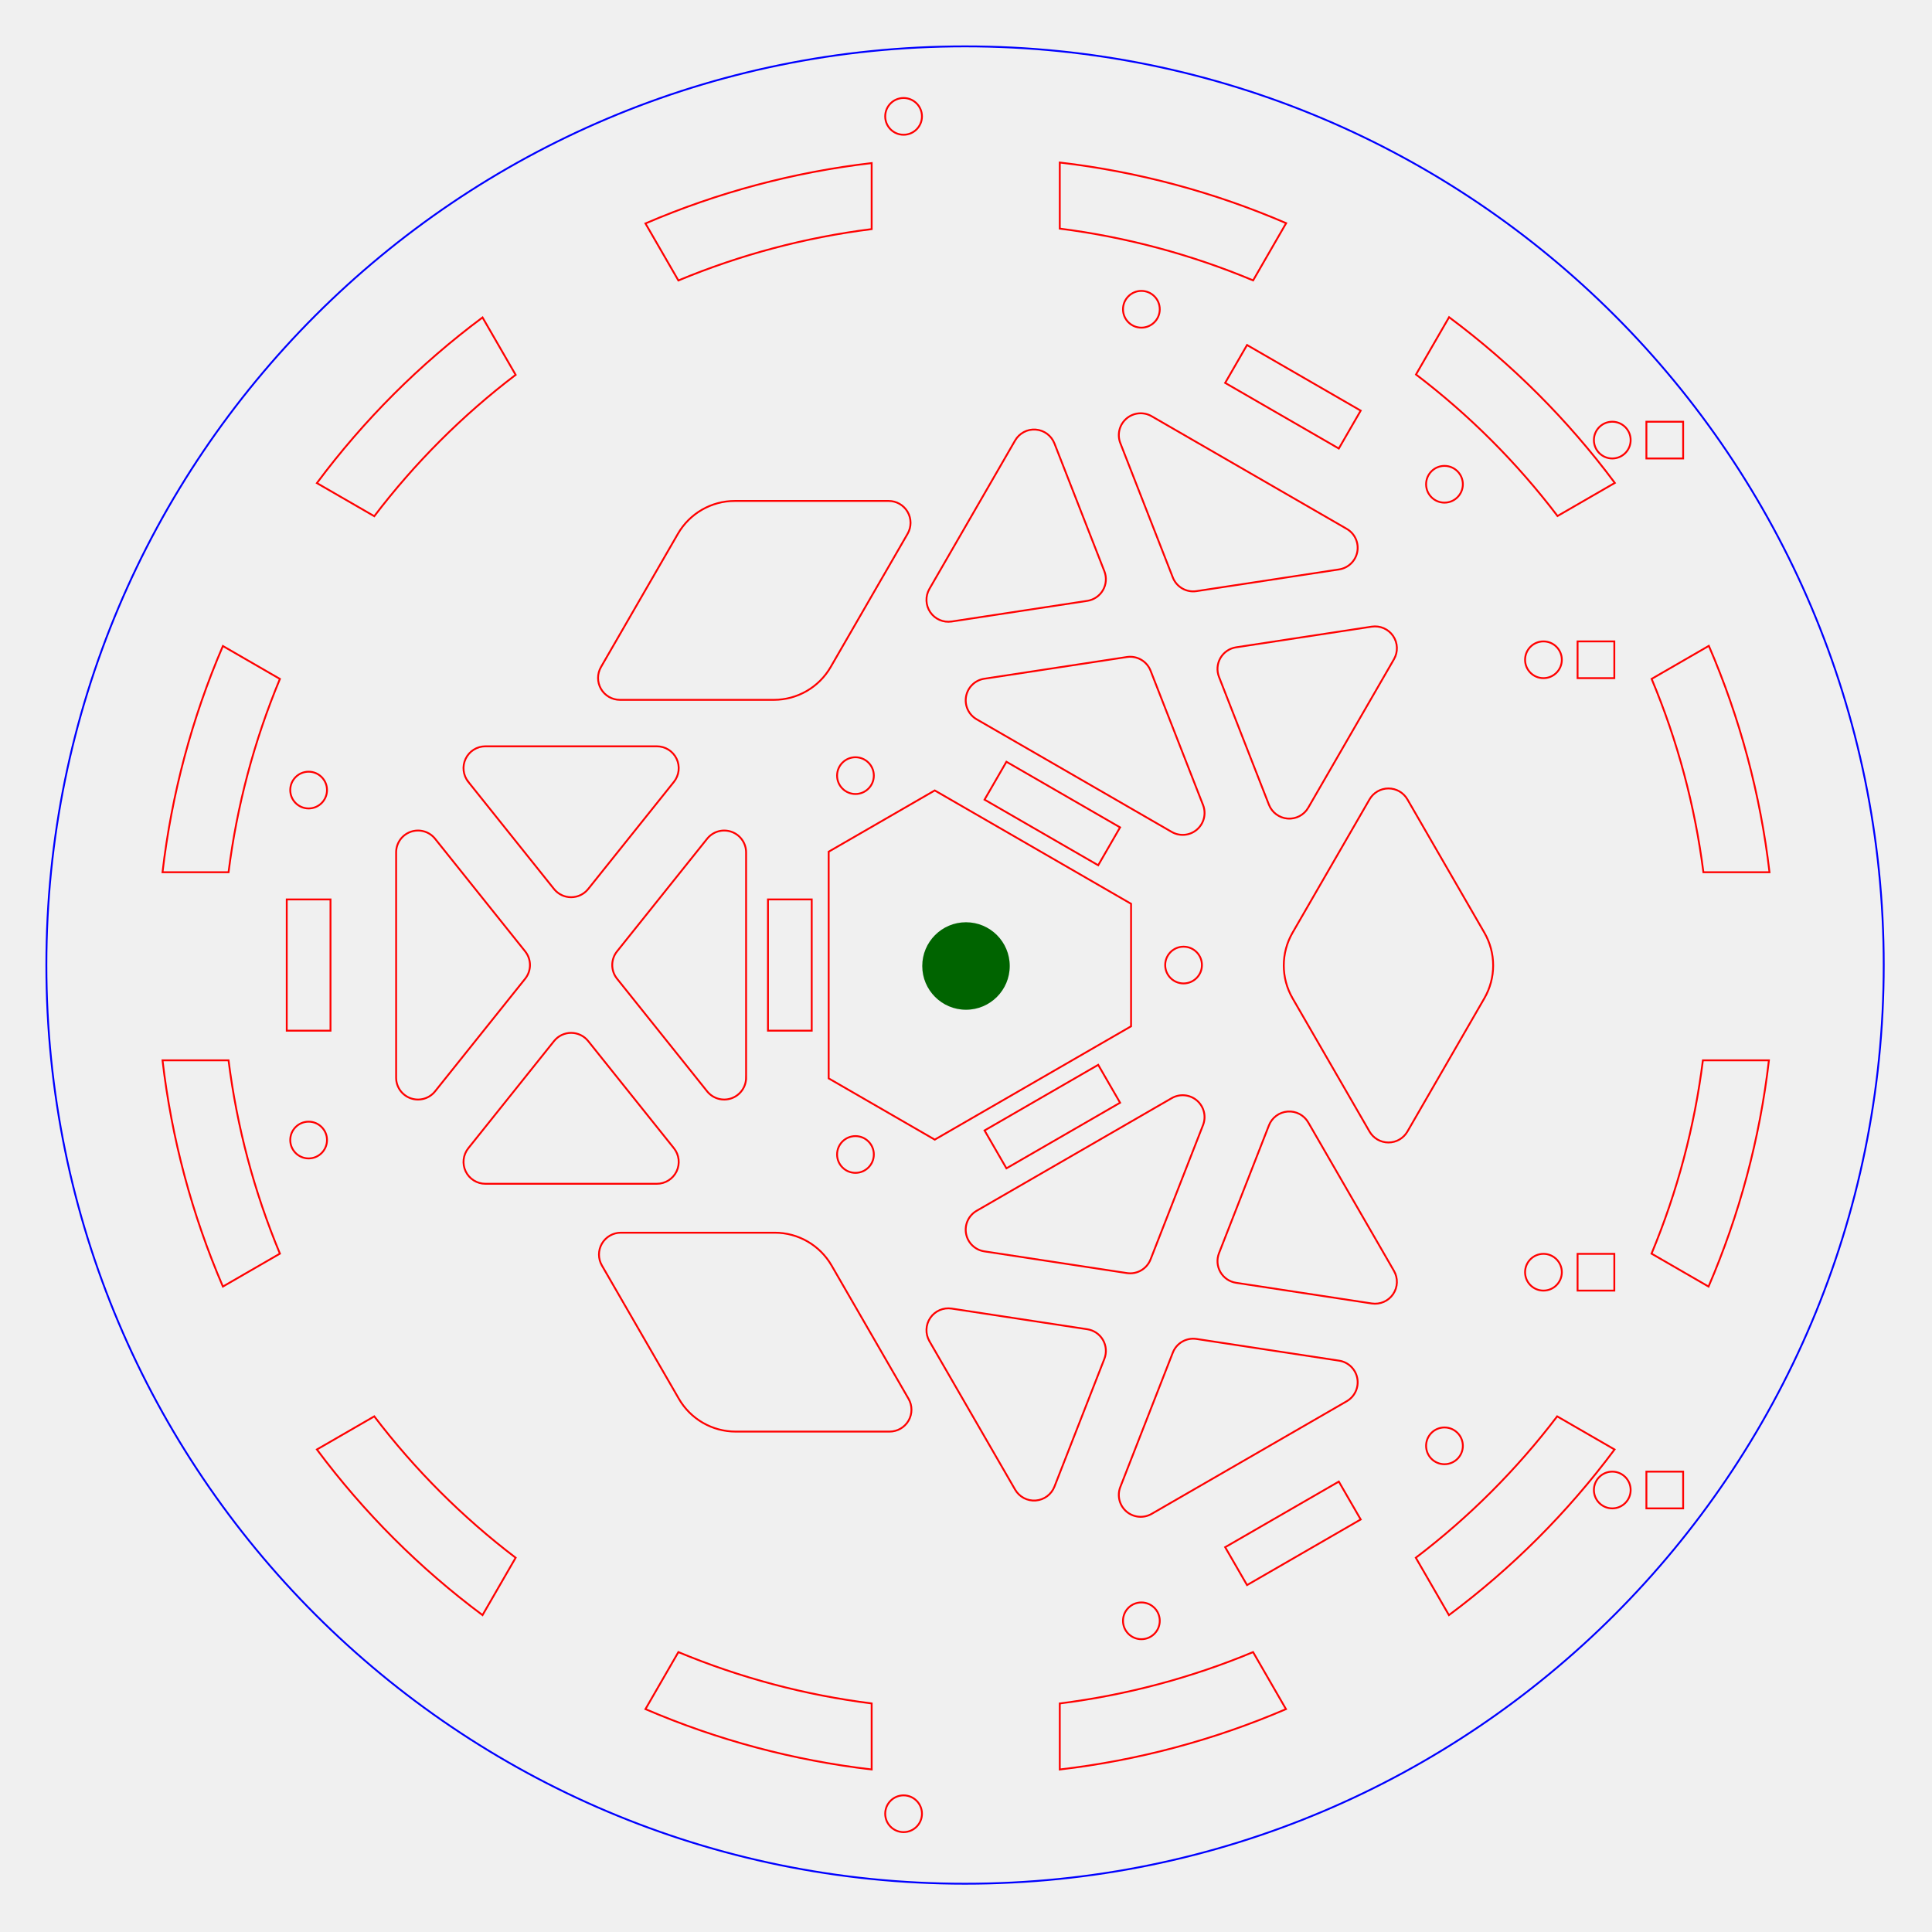
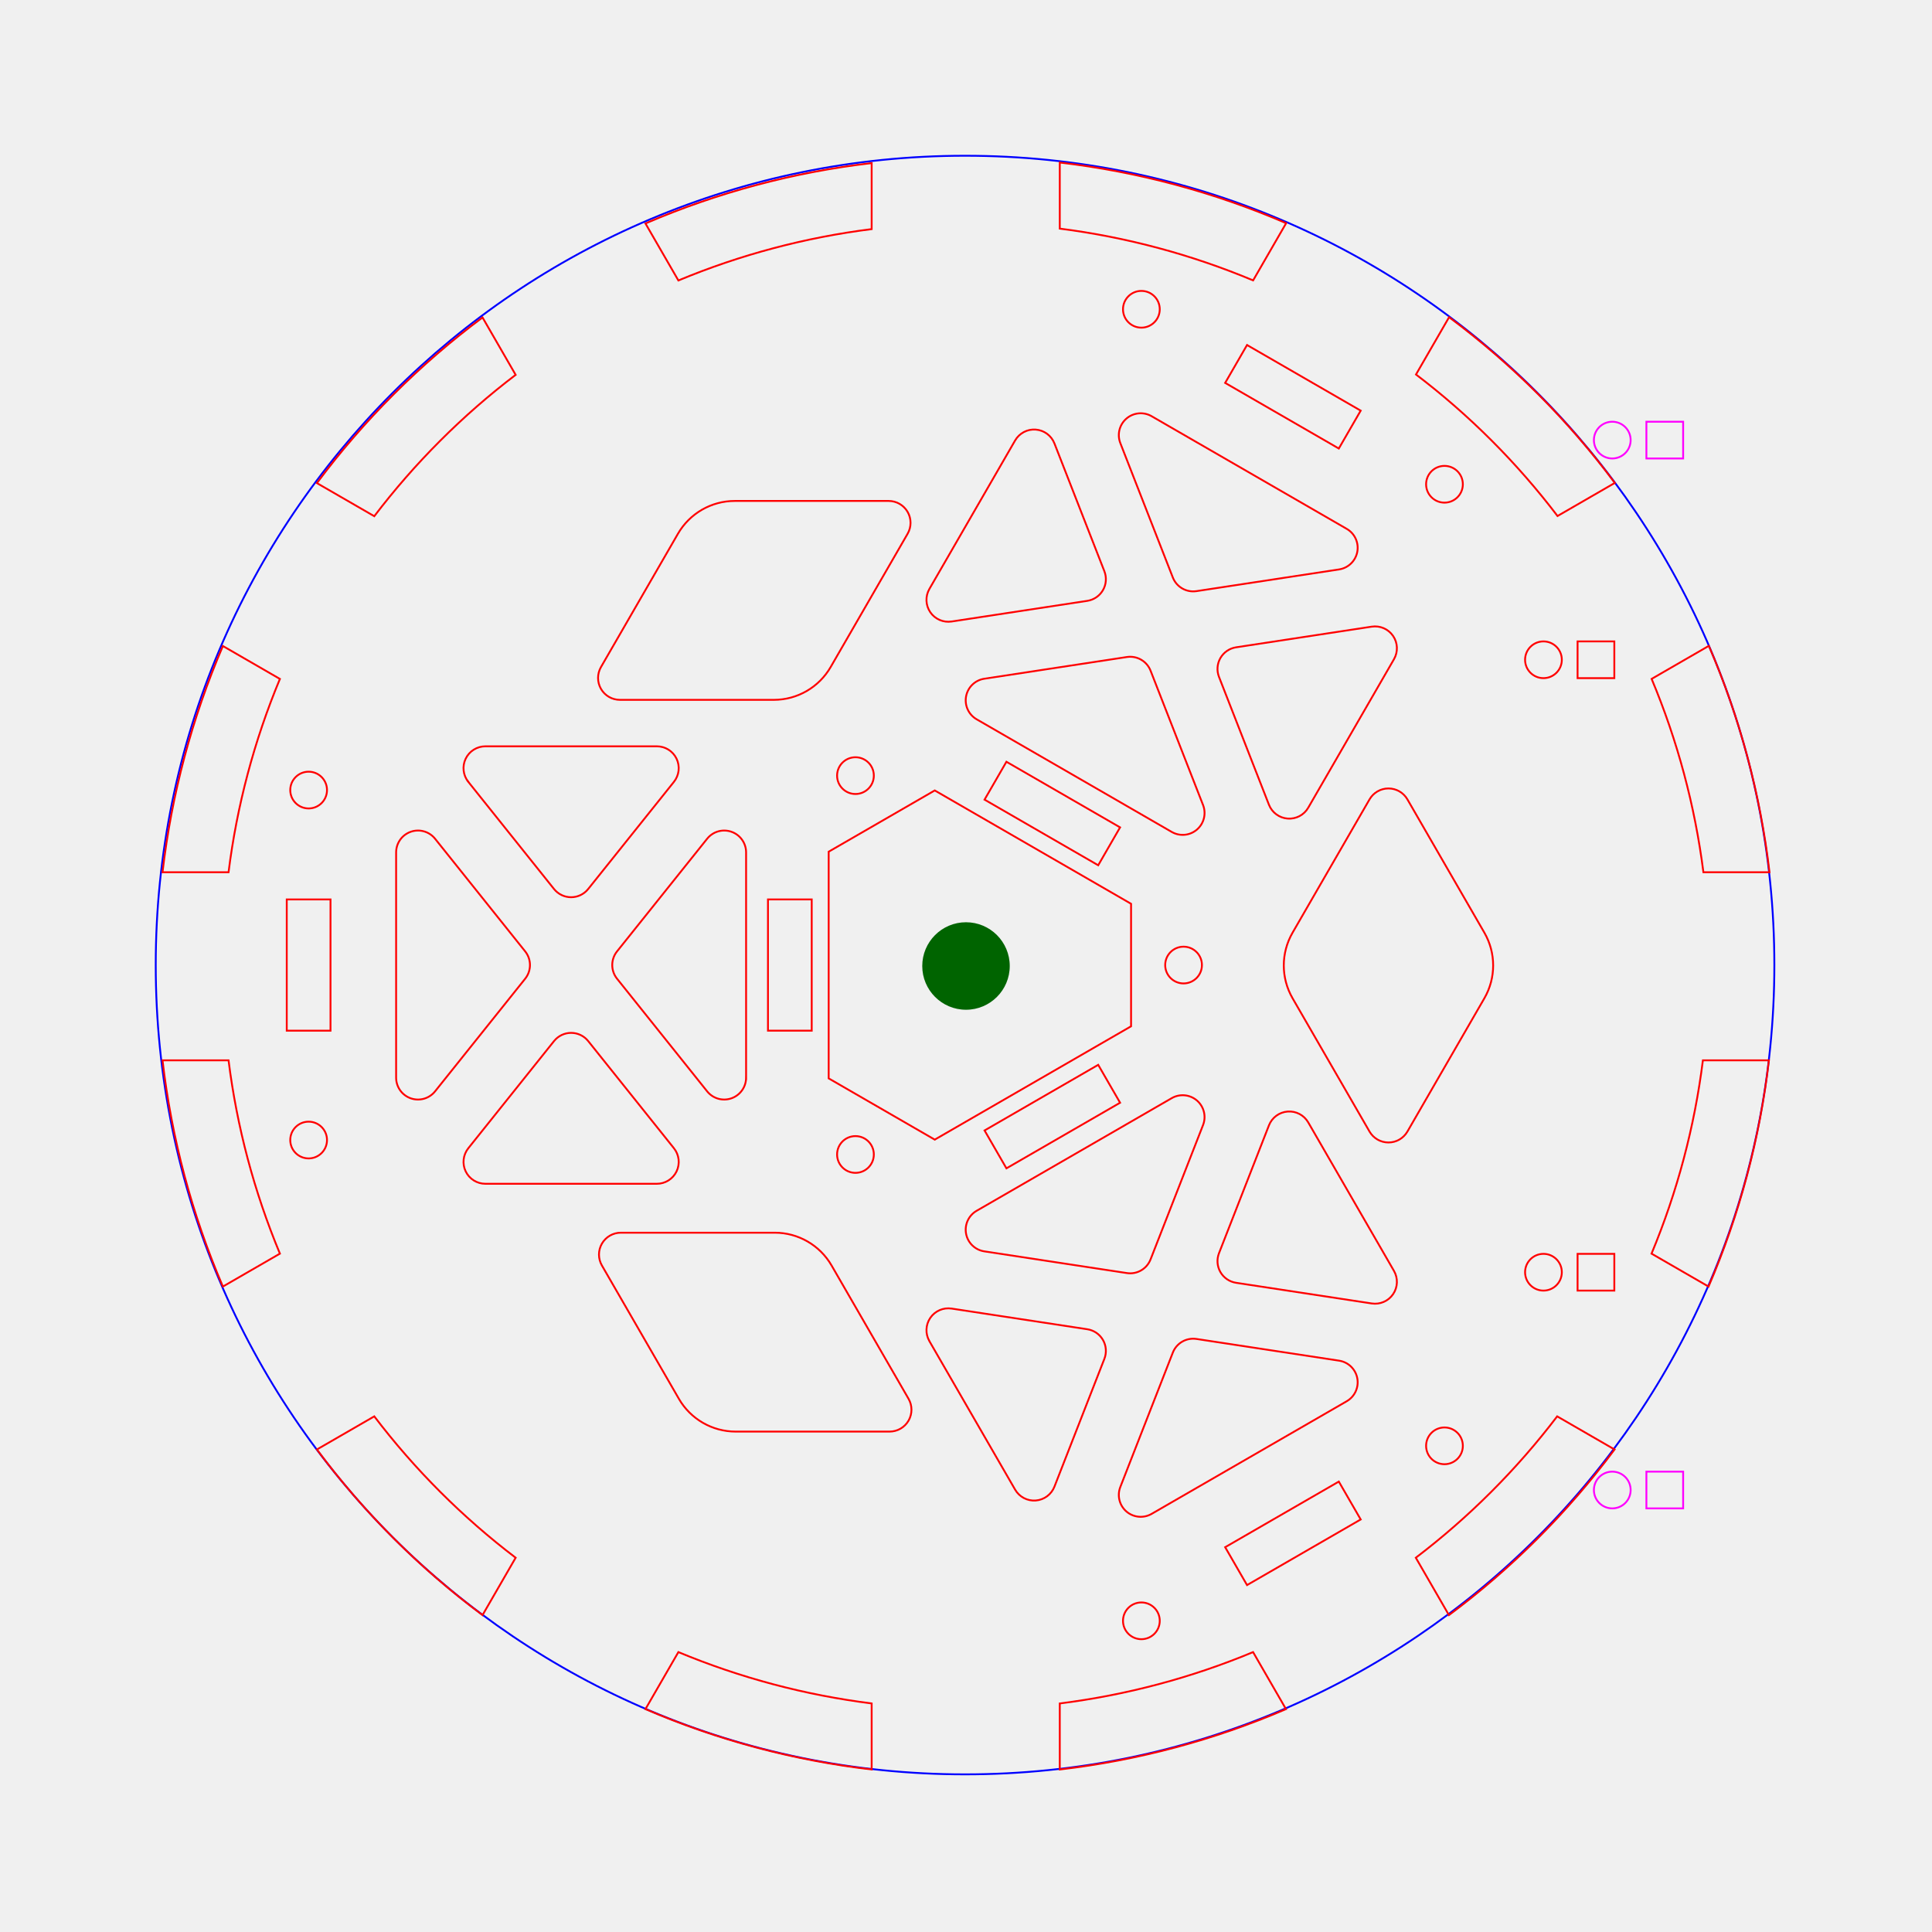
<svg xmlns="http://www.w3.org/2000/svg" xmlns:ns1="http://www.shapertools.com/namespaces/shaper" width="220.818mm" height="220.818mm" viewBox="0 0 220.818 220.818" version="1.1" id="svg5563">
  <defs id="defs5560" />
  <g id="layer1">
-     <circle style="fill:none;stroke:#0000ff;stroke-width:0.8;stroke-dasharray:none;stroke-opacity:1" id="path525" cx="110.3" cy="110.3" r="105" vector-effect="non-scaling-stroke" />
+     <circle style="fill:none;stroke:#0000ff;stroke-width:0.8;stroke-dasharray:none;stroke-opacity:1" id="path525" cx="110.3" cy="110.3" vector-effect="non-scaling-stroke" r="92.5" />
    <path d="m 33.175,90.301 a 2.1,2.1 0 1 0 4.2,0 2.1,2.1 0 1 0 -4.2,0 z" fill="#ffffff" ns1:cutDepth="0.003" ns1:pathType="interior" stroke="#000000" vector-effect="non-scaling-stroke" id="path1099" style="fill:none;stroke:#ff0000;stroke-width:0.8;stroke-miterlimit:4;stroke-dasharray:none;stroke-opacity:1" />
    <path d="m 33.175,130.301 a 2.1,2.1 0 1 0 4.2,0 2.1,2.1 0 1 0 -4.2,0 z" fill="#ffffff" ns1:cutDepth="0.003" ns1:pathType="interior" stroke="#000000" vector-effect="non-scaling-stroke" id="path1101" style="fill:none;stroke:#ff0000;stroke-width:0.8;stroke-miterlimit:4;stroke-dasharray:none;stroke-opacity:1" />
    <path d="m 162.996,55.349 a 2.1,2.1 0 1 0 4.2,0 2.1,2.1 0 1 0 -4.2,0 z" fill="#ffffff" ns1:cutDepth="0.003" ns1:pathType="interior" stroke="#000000" vector-effect="non-scaling-stroke" id="path1103" style="fill:none;stroke:#ff0000;stroke-width:0.8;stroke-miterlimit:4;stroke-dasharray:none;stroke-opacity:1" />
    <path d="m 128.354,35.349 a 2.1,2.1 0 1 0 4.2,0 2.1,2.1 0 1 0 -4.2,0 z" fill="#ffffff" ns1:cutDepth="0.003" ns1:pathType="interior" stroke="#000000" vector-effect="non-scaling-stroke" id="path1105" style="fill:none;stroke:#ff0000;stroke-width:0.8;stroke-miterlimit:4;stroke-dasharray:none;stroke-opacity:1" />
    <path d="m 162.996,165.252 a 2.1,2.1 0 1 0 4.2,0 2.1,2.1 0 1 0 -4.2,0 z" fill="#ffffff" ns1:cutDepth="0.003" ns1:pathType="interior" vector-effect="non-scaling-stroke" id="path1107" style="fill:none;stroke:#ff0000;stroke-width:0.8;stroke-dasharray:none;stroke-opacity:1" />
    <path d="m 128.354,185.252 a 2.1,2.1 0 1 0 4.2,0 2.1,2.1 0 1 0 -4.2,0 z" fill="#ffffff" ns1:cutDepth="0.003" ns1:pathType="interior" stroke="#000000" vector-effect="non-scaling-stroke" id="path1109" style="fill:none;stroke:#ff0000;stroke-width:0.8;stroke-miterlimit:4;stroke-dasharray:none;stroke-opacity:1" />
    <path d="m 95.675,131.951 a 2.1,2.1 0 1 0 4.2,0 2.1,2.1 0 1 0 -4.2,0 z" fill="#ffffff" ns1:cutDepth="0.003" ns1:pathType="interior" stroke="#000000" vector-effect="non-scaling-stroke" id="path1111" style="fill:none;stroke:#ff0000;stroke-width:0.8;stroke-miterlimit:4;stroke-dasharray:none;stroke-opacity:1" />
    <path d="m 95.675,88.65 a 2.1,2.1 0 1 0 4.2,0 2.1,2.1 0 1 0 -4.2,0 z" fill="#ffffff" ns1:cutDepth="0.003" ns1:pathType="interior" stroke="#000000" vector-effect="non-scaling-stroke" id="path1113" style="fill:none;stroke:#ff0000;stroke-width:0.8;stroke-miterlimit:4;stroke-dasharray:none;stroke-opacity:1" />
    <path d="m 133.175,110.301 a 2.1,2.1 0 1 0 4.2,0 2.1,2.1 0 1 0 -4.2,0 z" fill="#ffffff" ns1:cutDepth="0.003" ns1:pathType="interior" stroke="#000000" vector-effect="non-scaling-stroke" id="path1115" style="fill:none;stroke:#ff0000;stroke-width:0.8;stroke-miterlimit:4;stroke-dasharray:none;stroke-opacity:1" />
-     <path d="m 182.175,170.301 a 2.1,2.1 0 1 0 4.2,0 2.1,2.1 0 1 0 -4.2,0 z" fill="#ffffff" ns1:cutDepth="0.003" ns1:pathType="interior" stroke="#000000" vector-effect="non-scaling-stroke" id="path1123" style="fill:none;stroke:#ff0000;stroke-width:0.8;stroke-miterlimit:4;stroke-dasharray:none;stroke-opacity:1" />
-     <path d="m 182.175,50.301 a 2.1,2.1 0 1 0 4.2,0 2.1,2.1 0 1 0 -4.2,0 z" fill="#ffffff" ns1:cutDepth="0.003" ns1:pathType="interior" stroke="#000000" vector-effect="non-scaling-stroke" id="path1127" style="fill:none;stroke:#ff0000;stroke-width:0.8;stroke-miterlimit:4;stroke-dasharray:none;stroke-opacity:1" />
-     <path d="m 188.175,168.201 v 4.2 h 4.2 v -4.2 z" fill="#ffffff" ns1:cutDepth="0.003" ns1:pathType="interior" stroke="#000000" vector-effect="non-scaling-stroke" id="path1129" style="fill:none;stroke:#ff0000;stroke-width:0.8;stroke-miterlimit:4;stroke-dasharray:none;stroke-opacity:1" />
-     <path d="m 188.175,48.201 v 4.2 h 4.2 v -4.2 z" fill="#ffffff" ns1:cutDepth="0.003" ns1:pathType="interior" stroke="#000000" vector-effect="non-scaling-stroke" id="path1131" style="fill:none;stroke:#ff0000;stroke-width:0.8;stroke-miterlimit:4;stroke-dasharray:none;stroke-opacity:1" />
+     <path d="m 182.175,170.301 a 2.1,2.1 0 1 0 4.2,0 2.1,2.1 0 1 0 -4.2,0 z" fill="#ffffff" ns1:cutDepth="0.003" ns1:pathType="interior" stroke="#000000" vector-effect="non-scaling-stroke" id="path1123" style="fill:none;stroke:#ff00ff;stroke-width:0.8;stroke-miterlimit:4;stroke-dasharray:none;stroke-opacity:1" />
+     <path d="m 182.175,50.301 a 2.1,2.1 0 1 0 4.2,0 2.1,2.1 0 1 0 -4.2,0 z" fill="#ffffff" ns1:cutDepth="0.003" ns1:pathType="interior" stroke="#000000" vector-effect="non-scaling-stroke" id="path1127" style="fill:none;stroke:#ff00ff;stroke-width:0.8;stroke-miterlimit:4;stroke-dasharray:none;stroke-opacity:1" />
+     <path d="m 188.175,168.201 v 4.2 h 4.2 v -4.2 z" fill="#ffffff" ns1:cutDepth="0.003" ns1:pathType="interior" stroke="#000000" vector-effect="non-scaling-stroke" id="path1129" style="fill:none;stroke:#ff00ff;stroke-width:0.8;stroke-miterlimit:4;stroke-dasharray:none;stroke-opacity:1" />
+     <path d="m 188.175,48.201 v 4.2 h 4.2 v -4.2 z" fill="#ffffff" ns1:cutDepth="0.003" ns1:pathType="interior" stroke="#000000" vector-effect="non-scaling-stroke" id="path1131" style="fill:none;stroke:#ff00ff;stroke-width:0.8;stroke-miterlimit:4;stroke-dasharray:none;stroke-opacity:1" />
    <path d="m 174.309,145.409 a 2.1,2.1 0 1 0 4.2,0 2.1,2.1 0 1 0 -4.2,0 z" fill="#ffffff" ns1:cutDepth="0.003" ns1:pathType="interior" stroke="#000000" vector-effect="non-scaling-stroke" id="path1127-3" style="fill:none;stroke:#ff0000;stroke-width:0.8;stroke-miterlimit:4;stroke-dasharray:none;stroke-opacity:1" />
    <path d="m 180.309,143.309 v 4.2 h 4.2 v -4.2 z" fill="#ffffff" ns1:cutDepth="0.003" ns1:pathType="interior" stroke="#000000" vector-effect="non-scaling-stroke" id="path1131-6" style="fill:none;stroke:#ff0000;stroke-width:0.8;stroke-miterlimit:4;stroke-dasharray:none;stroke-opacity:1" />
-     <path d="m 101.175,207.301 a 2.1,2.1 0 1 0 4.2,0 2.1,2.1 0 1 0 -4.2,0 z" fill="#ffffff" ns1:cutDepth="0.003" ns1:pathType="interior" stroke="#000000" vector-effect="non-scaling-stroke" id="path1133" style="fill:none;stroke:#ff0000;stroke-width:0.8;stroke-miterlimit:4;stroke-dasharray:none;stroke-opacity:1" />
-     <path d="m 101.175,13.301 a 2.1,2.1 0 1 0 4.2,0 2.1,2.1 0 1 0 -4.2,0 z" fill="#ffffff" ns1:cutDepth="0.003" ns1:pathType="interior" stroke="#000000" vector-effect="non-scaling-stroke" id="path1135" style="fill:none;stroke:#ff0000;stroke-width:0.8;stroke-miterlimit:4;stroke-dasharray:none;stroke-opacity:1" />
    <path d="m 153.02,169.337 -12.99,7.5 2.5,4.33 12.99,-7.5 z" fill="#ffffff" ns1:cutDepth="0.003" ns1:pathType="interior" stroke="#000000" vector-effect="non-scaling-stroke" id="path1139" style="fill:none;stroke:#ff0000;stroke-width:0.8;stroke-miterlimit:4;stroke-dasharray:none;stroke-opacity:1" />
    <path d="m 140.03,43.764 12.99,7.5 2.5,-4.33 -12.99,-7.5 z" fill="#ffffff" ns1:cutDepth="0.003" ns1:pathType="interior" stroke="#000000" vector-effect="non-scaling-stroke" id="path1141" style="fill:none;stroke:#ff0000;stroke-width:0.8;stroke-miterlimit:4;stroke-dasharray:none;stroke-opacity:1" />
    <path d="m 32.775,102.801 v 15 h 5 v -15 z" fill="#ffffff" ns1:cutDepth="0.003" ns1:pathType="interior" stroke="#000000" vector-effect="non-scaling-stroke" id="path1143" style="fill:none;stroke:#ff0000;stroke-width:0.8;stroke-miterlimit:4;stroke-dasharray:none;stroke-opacity:1" />
    <circle style="fill:#006400;fill-opacity:1;stroke-width:1.134;stroke-dasharray:none" id="path4820" cx="110.409" cy="110.409" r="5" />
    <path d="m 92.775,102.8 h -5 v 15 h 5 z" fill="#ffffff" ns1:cutDepth="0.003" ns1:pathType="interior" stroke="#000000" vector-effect="non-scaling-stroke" id="path2218" style="fill:none;stroke:#ff0000;stroke-width:0.8;stroke-miterlimit:4;stroke-dasharray:none;stroke-opacity:1" />
    <path d="m 115.029,87.065 -2.5,4.33 12.99,7.5 2.5,-4.33 z" fill="#ffffff" ns1:cutDepth="0.003" ns1:pathType="interior" stroke="#000000" vector-effect="non-scaling-stroke" id="path2224" style="fill:none;stroke:#ff0000;stroke-width:0.8;stroke-miterlimit:4;stroke-dasharray:none;stroke-opacity:1" />
    <path d="m 128.02,126.036 -2.5,-4.33 -12.99,7.5 2.5,4.33 z" fill="#ffffff" ns1:cutDepth="0.003" ns1:pathType="interior" stroke="#000000" vector-effect="non-scaling-stroke" id="path2228" style="fill:none;stroke:#ff0000;stroke-width:0.8;stroke-miterlimit:4;stroke-dasharray:none;stroke-opacity:1" />
    <path d="m 174.309,75.409 a 2.1,2.1 0 1 0 4.2,0 2.1,2.1 0 1 0 -4.2,0 z" fill="#ffffff" ns1:cutDepth="0.003" ns1:pathType="interior" stroke="#000000" vector-effect="non-scaling-stroke" id="path352" style="fill:none;stroke:#ff0000;stroke-width:0.8;stroke-miterlimit:4;stroke-dasharray:none;stroke-opacity:1" />
    <path d="m 180.309,73.309 v 4.2 h 4.2 v -4.2 z" fill="#ffffff" ns1:cutDepth="0.003" ns1:pathType="interior" stroke="#000000" vector-effect="non-scaling-stroke" id="path354" style="fill:none;stroke:#ff0000;stroke-width:0.8;stroke-miterlimit:4;stroke-dasharray:none;stroke-opacity:1" />
    <path d="M 129.275,103.299 106.837,90.345 94.713,97.345 v 25.909 l 12.124,7 22.438,-12.954 z" fill="#ffffff" ns1:cutDepth="0.003" ns1:pathType="interior" stroke="#000000" vector-effect="non-scaling-stroke" id="path2260" style="fill:none;stroke:#ff0000;stroke-width:0.8;stroke-miterlimit:4;stroke-dasharray:none;stroke-opacity:1" />
    <path id="path6735" style="fill:none;stroke:#ff0000;stroke-width:0.8;stroke-dasharray:none;stroke-opacity:1" d="m 121.127,18.576 v 7.554 a 85,85 0 0 1 22.098,5.918 l 3.775,-6.54 A 92.5,92.5 0 0 0 121.127,18.576 Z m -21.5,0.064 a 92.5,92.5 0 0 0 -25.855,6.899 l 3.763,6.517 a 85,85 0 0 1 22.092,-5.87 z m 65.996,17.613 -3.781,6.549 a 85,85 0 0 1 16.175,16.175 l 6.549,-3.781 A 92.5,92.5 0 0 0 165.623,36.253 Z M 55.15,36.284 A 92.5,92.5 0 0 0 36.22,55.214 l 6.558,3.786 A 85,85 0 0 1 58.936,42.842 Z m 140.162,37.534 -6.54,3.776 a 85,85 0 0 1 5.918,22.097 h 7.554 a 92.5,92.5 0 0 0 -6.932,-25.873 z M 25.475,73.836 A 92.5,92.5 0 0 0 18.576,99.692 h 7.546 A 85,85 0 0 1 31.992,77.599 Z M 18.576,121.192 a 92.5,92.5 0 0 0 6.899,25.855 l 6.517,-3.763 a 85,85 0 0 1 -5.87,-22.092 z m 176.056,0 a 85,85 0 0 1 -5.87,22.093 l 6.517,3.763 a 92.5,92.5 0 0 0 6.899,-25.855 z M 42.778,161.883 36.22,165.669 a 92.5,92.5 0 0 0 18.93,18.93 l 3.786,-6.558 a 85,85 0 0 1 -16.158,-16.158 z m 135.2,0 a 85,85 0 0 1 -16.158,16.158 l 3.786,6.558 a 92.5,92.5 0 0 0 18.93,-18.93 z m -100.443,26.943 -3.763,6.517 a 92.5,92.5 0 0 0 25.855,6.899 v -7.547 A 85,85 0 0 1 77.535,188.826 Z m 65.685,0 a 85,85 0 0 1 -22.093,5.87 v 7.547 a 92.5,92.5 0 0 0 25.855,-6.899 z" vector-effect="non-scaling-stroke" />
    <path d="m 149.526,92.315 9.798,-16.971 a 2.5,2.5 0 0 0 -2.541,-3.721 l -15.506,2.362 a 2.5,2.5 0 0 0 -1.952,3.381 l 5.708,14.61 a 2.5,2.5 0 0 0 4.494,0.34 z" fill="#ffffff" ns1:cutDepth="0.003" ns1:pathType="interior" stroke="#000000" vector-effect="non-scaling-stroke" id="path2204" style="display:inline;fill:none;stroke:#ff0000;stroke-width:0.8;stroke-miterlimit:4;stroke-dasharray:none;stroke-opacity:1" />
    <path d="m 108.767,71.036 15.506,-2.362 a 2.5,2.5 0 0 0 1.952,-3.381 l -5.708,-14.61 a 2.5,2.5 0 0 0 -4.494,-0.34 l -9.798,16.971 a 2.5,2.5 0 0 0 2.541,3.721 z" fill="#ffffff" ns1:cutDepth="0.003" ns1:pathType="interior" stroke="#000000" vector-effect="non-scaling-stroke" id="path2208" style="display:inline;fill:none;stroke:#ff0000;stroke-width:0.8;stroke-miterlimit:4;stroke-dasharray:none;stroke-opacity:1" />
    <path d="m 131.627,173.028 22.297,-12.873 a 2.5,2.5 0 0 0 -0.874,-4.637 l -16.298,-2.482 a 2.5,2.5 0 0 0 -2.705,1.562 l -5.999,15.355 a 2.5,2.5 0 0 0 3.579,3.075 z" fill="#ffffff" ns1:cutDepth="0.003" ns1:pathType="interior" stroke="#000000" vector-effect="non-scaling-stroke" id="path2212" style="display:inline;fill:none;stroke:#ff0000;stroke-width:0.8;stroke-miterlimit:4;stroke-dasharray:none;stroke-opacity:1" />
    <path d="m 106.225,153.286 9.798,16.971 a 2.5,2.5 0 0 0 4.494,-0.34 l 5.708,-14.61 a 2.5,2.5 0 0 0 -1.952,-3.381 l -15.506,-2.362 a 2.5,2.5 0 0 0 -2.541,3.721 z" fill="#ffffff" ns1:cutDepth="0.003" ns1:pathType="interior" stroke="#000000" vector-effect="non-scaling-stroke" id="path2214" style="display:inline;fill:none;stroke:#ff0000;stroke-width:0.8;stroke-miterlimit:4;stroke-dasharray:none;stroke-opacity:1" />
    <path d="m 145.033,128.626 -5.708,14.61 a 2.5,2.5 0 0 0 1.952,3.381 l 15.506,2.362 a 2.5,2.5 0 0 0 2.541,-3.721 l -9.798,-16.971 a 2.5,2.5 0 0 0 -4.494,0.34 z" fill="#ffffff" ns1:cutDepth="0.003" ns1:pathType="interior" stroke="#000000" vector-effect="non-scaling-stroke" id="path2216" style="display:inline;fill:none;stroke:#ff0000;stroke-width:0.8;stroke-miterlimit:4;stroke-dasharray:none;stroke-opacity:1" />
    <path d="m 111.627,82.213 22.297,12.873 a 2.5,2.5 0 0 0 3.579,-3.075 l -5.999,-15.355 a 2.5,2.5 0 0 0 -2.705,-1.562 l -16.298,2.482 a 2.5,2.5 0 0 0 -0.874,4.637 z" fill="#ffffff" ns1:cutDepth="0.003" ns1:pathType="interior" stroke="#000000" vector-effect="non-scaling-stroke" id="path2230" style="display:inline;fill:none;stroke:#ff0000;stroke-width:0.8;stroke-miterlimit:4;stroke-dasharray:none;stroke-opacity:1" />
    <path d="m 133.923,125.514 -22.297,12.873 a 2.5,2.5 0 0 0 0.874,4.637 l 16.298,2.482 a 2.5,2.5 0 0 0 2.705,-1.562 l 5.999,-15.355 a 2.5,2.5 0 0 0 -3.579,-3.075 z" fill="#ffffff" ns1:cutDepth="0.003" ns1:pathType="interior" stroke="#000000" vector-effect="non-scaling-stroke" id="path2232" style="display:inline;fill:none;stroke:#ff0000;stroke-width:0.8;stroke-miterlimit:4;stroke-dasharray:none;stroke-opacity:1" />
    <path d="m 94.94,76.239 8.795,-15.233 a 2.5,2.5 0 0 0 -2.165,-3.75 H 83.98 a 7.5,7.5 0 0 0 -6.495,3.75 l -8.795,15.233 a 2.5,2.5 0 0 0 2.165,3.75 h 17.59 a 7.5,7.5 0 0 0 6.495,-3.75 z" fill="#ffffff" ns1:cutDepth="0.003" ns1:pathType="interior" stroke="#000000" vector-effect="non-scaling-stroke" id="path2234" style="display:inline;fill:none;stroke:#ff0000;stroke-width:0.8;stroke-miterlimit:4;stroke-dasharray:none;stroke-opacity:1" />
    <path d="m 77.026,131.238 -9.798,-12.248 a 2.5,2.5 0 0 0 -3.904,0 l -9.798,12.248 a 2.5,2.5 0 0 0 1.952,4.062 h 19.597 a 2.5,2.5 0 0 0 1.952,-4.062 z" fill="#ffffff" ns1:cutDepth="0.003" ns1:pathType="interior" stroke="#000000" vector-effect="non-scaling-stroke" id="path2246" style="display:inline;fill:none;stroke:#ff0000;stroke-width:0.8;stroke-miterlimit:4;stroke-dasharray:none;stroke-opacity:1" />
    <path d="M 153.923,60.445 131.627,47.572 a 2.5,2.5 0 0 0 -3.579,3.075 l 5.999,15.355 a 2.5,2.5 0 0 0 2.705,1.562 l 16.298,-2.482 a 2.5,2.5 0 0 0 0.874,-4.637 z" fill="#ffffff" ns1:cutDepth="0.003" ns1:pathType="interior" stroke="#000000" vector-effect="non-scaling-stroke" id="path2248" style="display:inline;fill:none;stroke:#ff0000;stroke-width:0.8;stroke-miterlimit:4;stroke-dasharray:none;stroke-opacity:1" />
    <path d="m 45.275,97.427 v 25.746 a 2.5,2.5 0 0 0 4.452,1.562 l 10.298,-12.873 a 2.5,2.5 0 0 0 -10e-7,-3.123 L 49.727,95.865 A 2.5,2.5 0 0 0 45.275,97.427 Z" fill="#ffffff" ns1:cutDepth="0.003" ns1:pathType="interior" stroke="#000000" vector-effect="non-scaling-stroke" id="path2252" style="display:inline;fill:none;stroke:#ff0000;stroke-width:0.8;stroke-miterlimit:4;stroke-dasharray:none;stroke-opacity:1" />
    <path d="m 53.524,89.362 9.798,12.248 a 2.5,2.5 0 0 0 3.904,0 L 77.026,89.362 a 2.5,2.5 0 0 0 -1.952,-4.062 H 55.477 a 2.5,2.5 0 0 0 -1.952,4.062 z" fill="#ffffff" ns1:cutDepth="0.003" ns1:pathType="interior" stroke="#000000" vector-effect="non-scaling-stroke" id="path2254" style="display:inline;fill:none;stroke:#ff0000;stroke-width:0.8;stroke-miterlimit:4;stroke-dasharray:none;stroke-opacity:1" />
    <path d="M 85.275,123.173 V 97.427 a 2.5,2.5 0 0 0 -4.452,-1.562 L 70.524,108.738 a 2.5,2.5 0 0 0 0,3.123 l 10.298,12.873 a 2.5,2.5 0 0 0 4.452,-1.562 z" fill="#ffffff" ns1:cutDepth="0.003" ns1:pathType="interior" stroke="#000000" vector-effect="non-scaling-stroke" id="path2266" style="display:inline;fill:none;stroke:#ff0000;stroke-width:0.8;stroke-miterlimit:4;stroke-dasharray:none;stroke-opacity:1" />
    <path d="m 147.735,114.098 8.795,15.233 a 2.5,2.5 0 0 0 4.33,0 l 8.795,-15.233 a 7.5,7.5 0 0 0 0,-7.5 l -8.795,-15.233 a 2.5,2.5 0 0 0 -4.33,10e-7 l -8.795,15.233 a 7.5,7.5 0 0 0 0,7.5 z" fill="#ffffff" ns1:cutDepth="0.003" ns1:pathType="interior" stroke="#000000" vector-effect="non-scaling-stroke" id="path27270" style="display:inline;fill:none;stroke:#ff0000;stroke-width:0.8;stroke-miterlimit:4;stroke-dasharray:none;stroke-opacity:1" />
    <path d="m 88.551,140.891 -17.59,-1e-5 a 2.5,2.5 0 0 0 -2.165,3.75 l 8.795,15.233 a 7.5,7.5 0 0 0 6.495,3.75 l 17.59,-1e-5 a 2.5,2.5 0 0 0 2.165,-3.75 l -8.795,-15.233 a 7.5,7.5 0 0 0 -6.495,-3.75 z" fill="#ffffff" ns1:cutDepth="0.003" ns1:pathType="interior" stroke="#000000" vector-effect="non-scaling-stroke" id="path27272" style="display:inline;fill:none;stroke:#ff0000;stroke-width:0.8;stroke-miterlimit:4;stroke-dasharray:none;stroke-opacity:1" />
  </g>
</svg>
